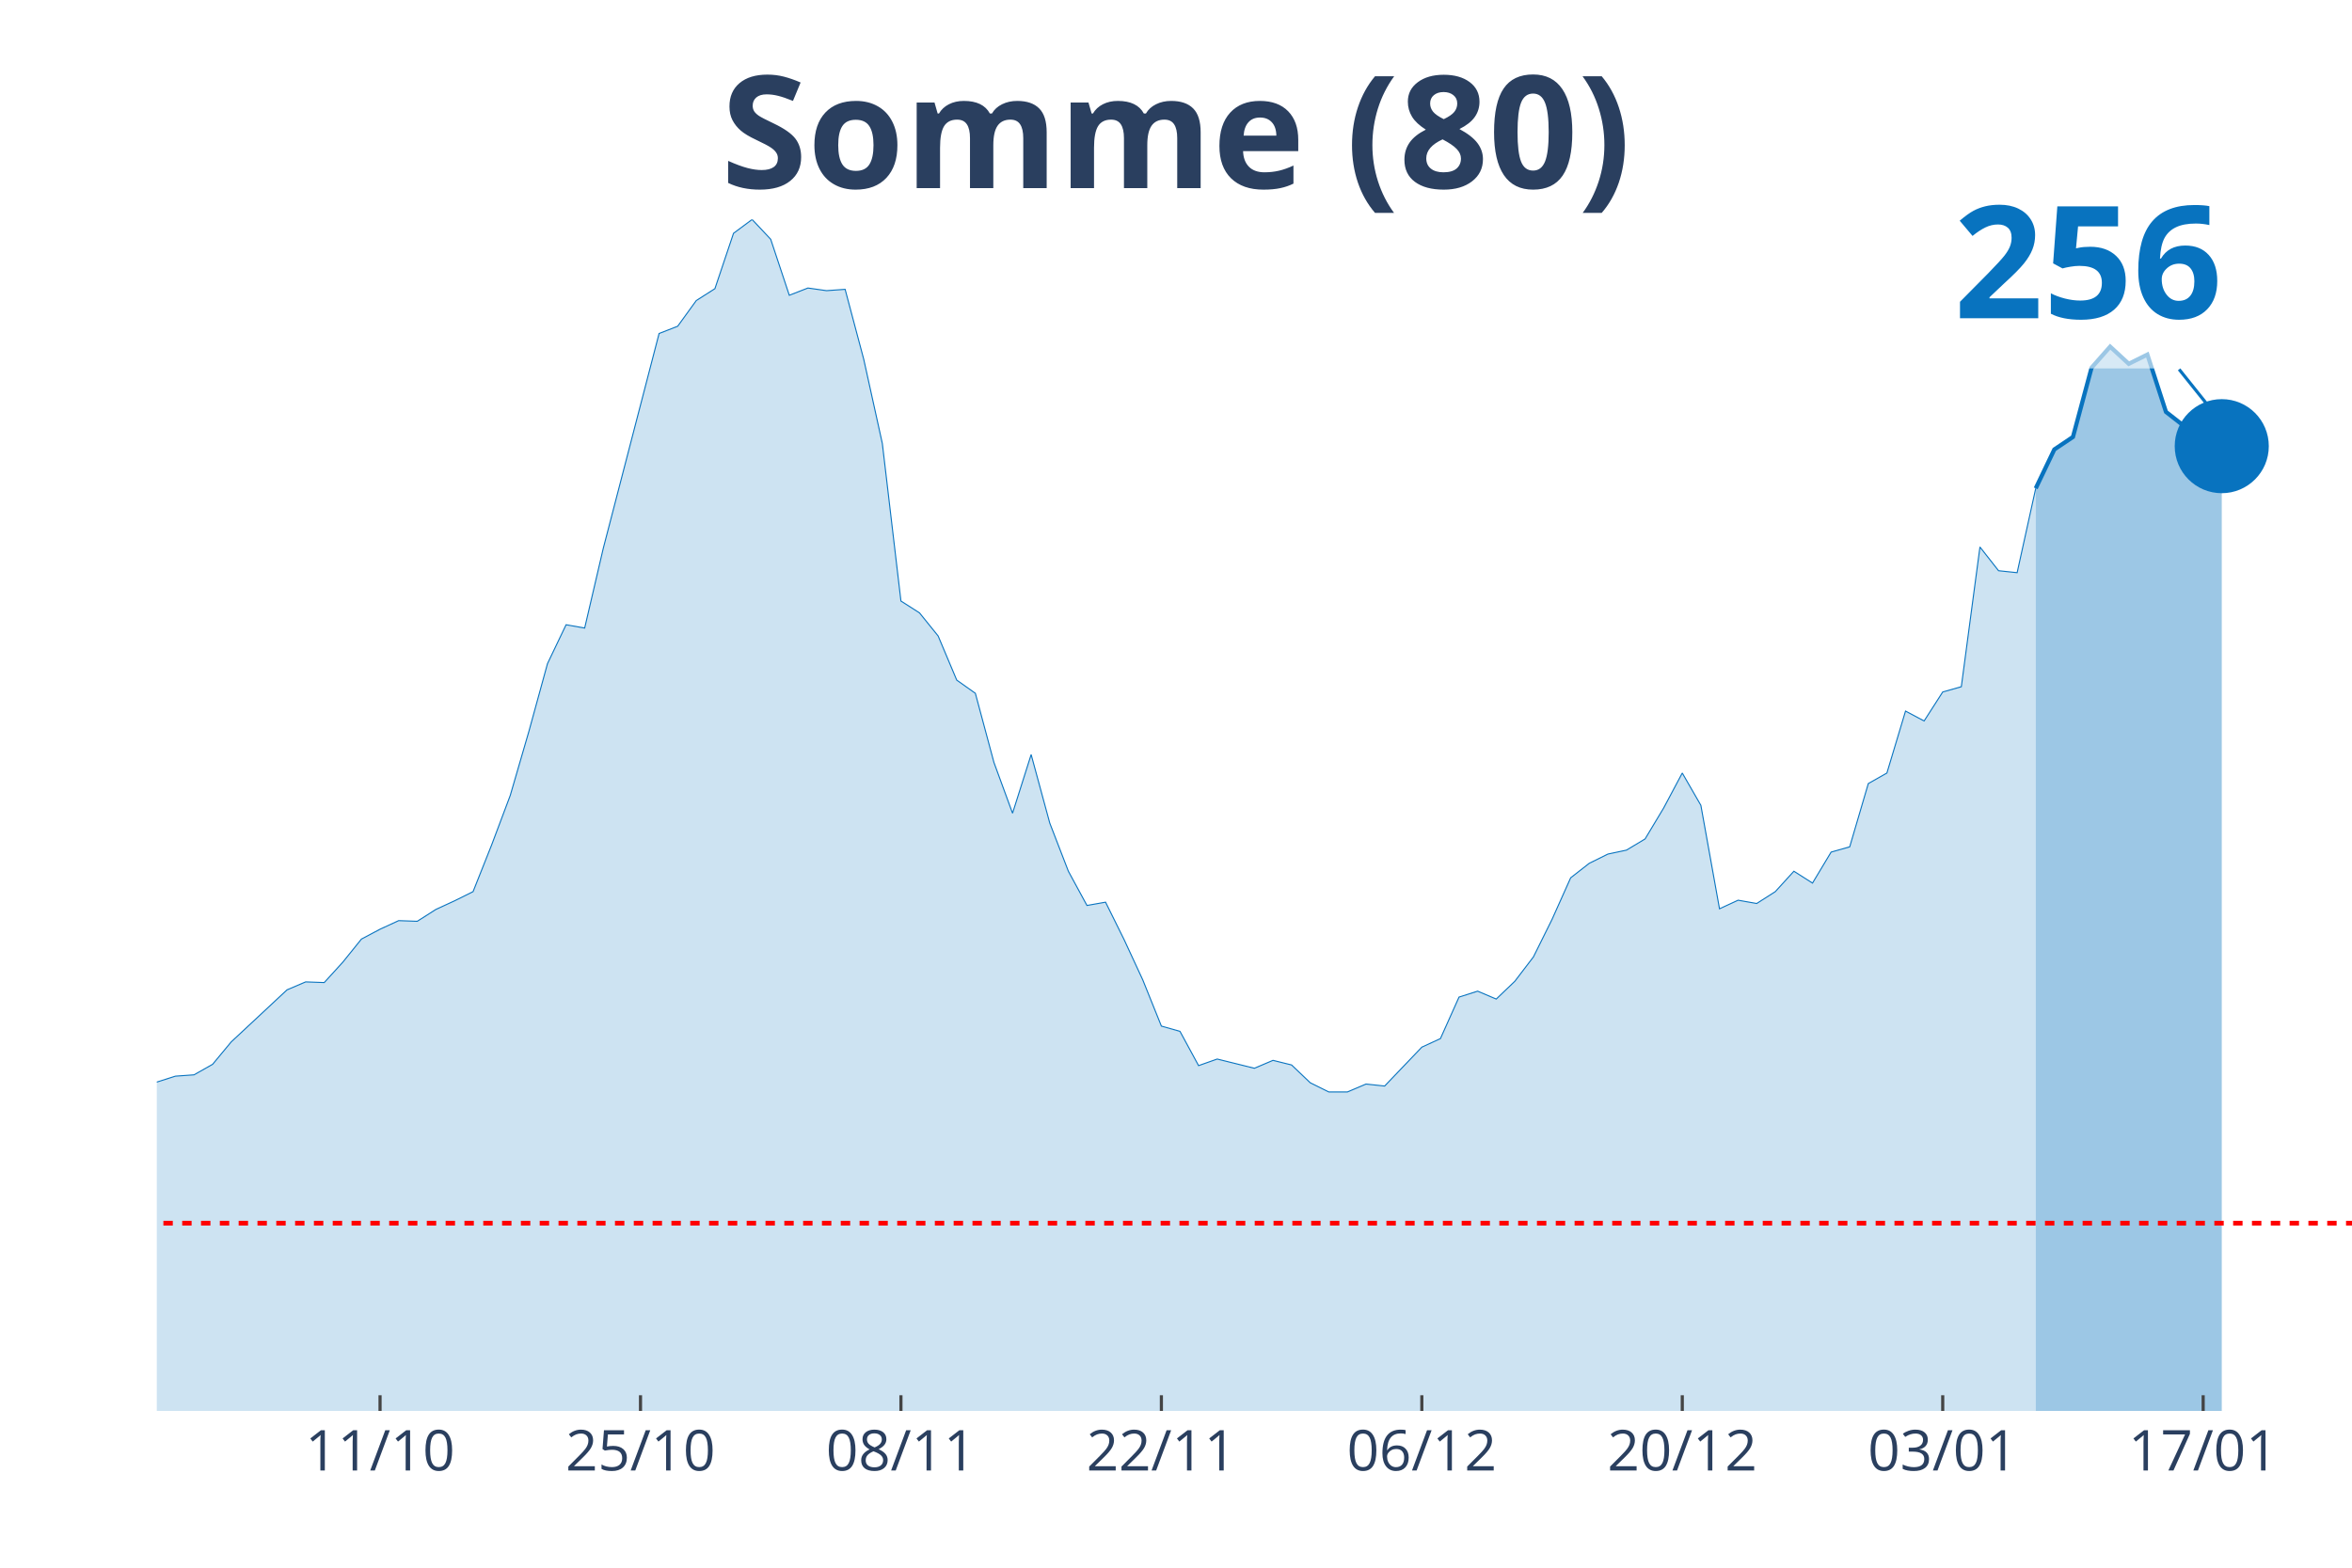
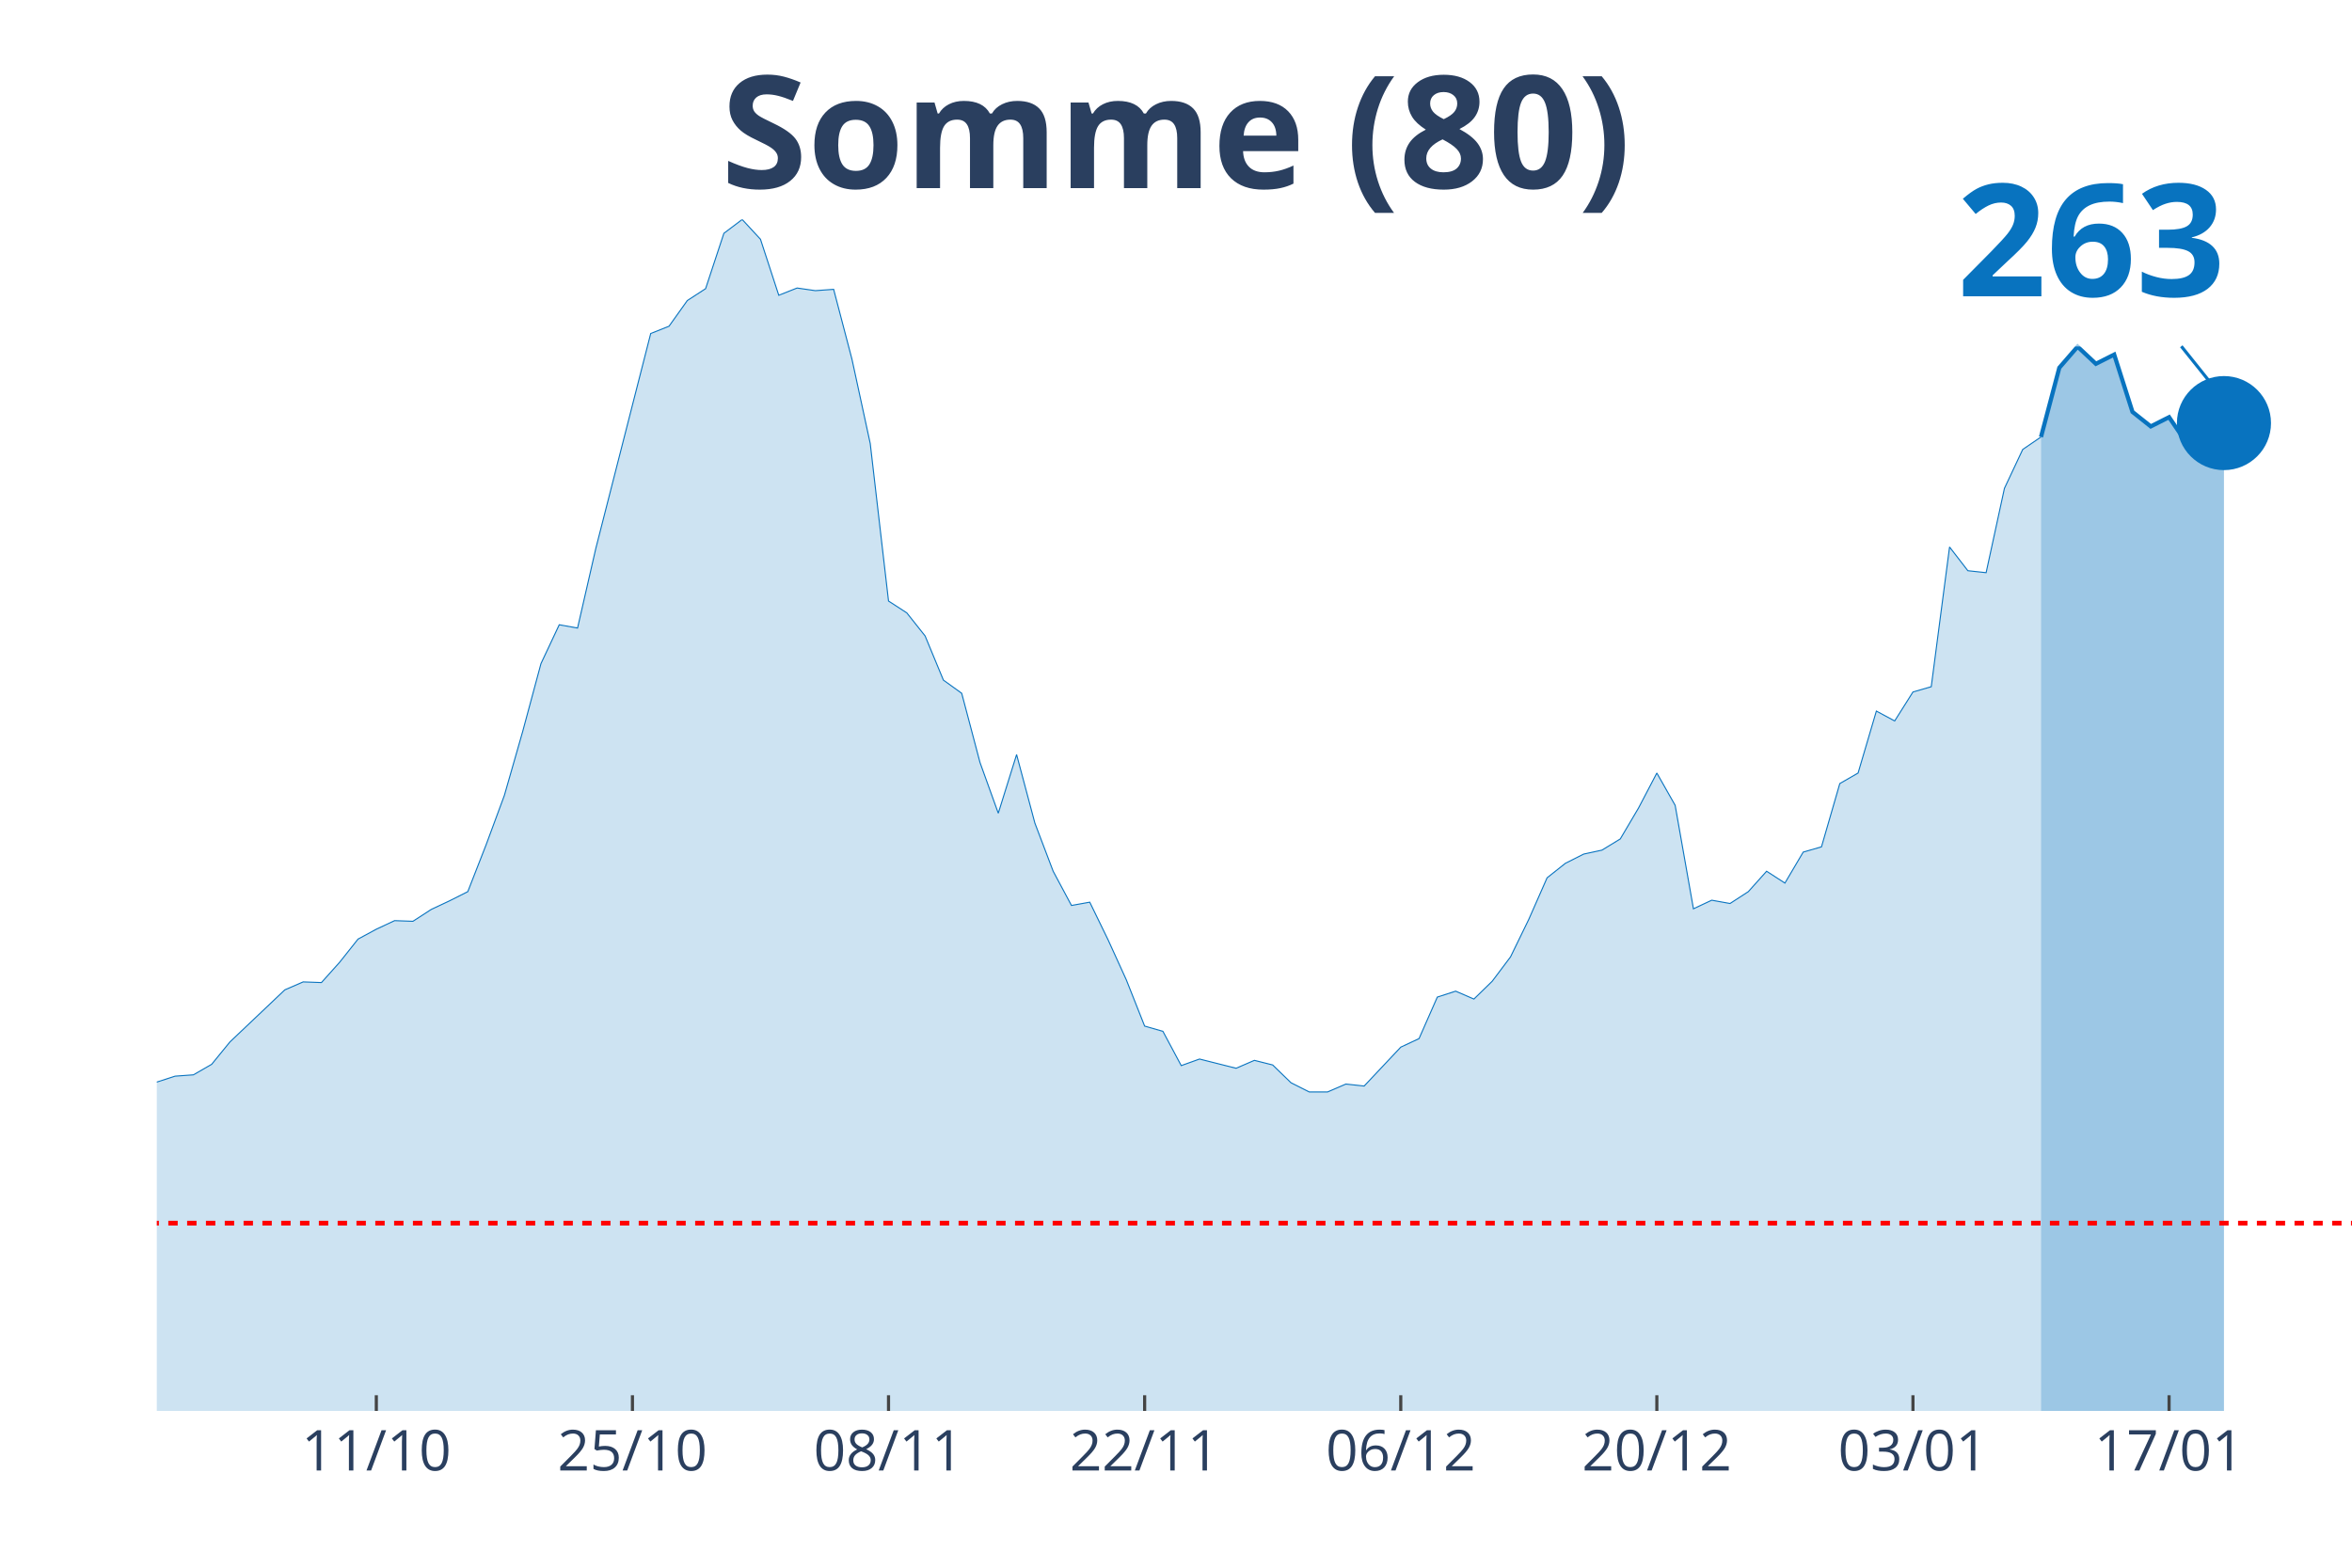
<svg xmlns="http://www.w3.org/2000/svg" class="main-svg" width="1125" height="750" style="" viewBox="0 0 750 500">
  <rect x="0" y="0" width="750" height="500" style="fill: rgb(0, 0, 0); fill-opacity: 0;" />
-   <defs id="defs-d25ca9">
+   <defs id="defs-3c5444">
    <g class="clips">
-       <clipPath id="clipd25ca9xyplot" class="plotclip">
+       <clipPath id="clip3c5444xyplot" class="plotclip">
        <rect width="700" height="380" />
      </clipPath>
-       <clipPath class="axesclip" id="clipd25ca9x">
+       <clipPath class="axesclip" id="clip3c5444x">
        <rect x="50" y="0" width="700" height="500" />
      </clipPath>
-       <clipPath class="axesclip" id="clipd25ca9y">
+       <clipPath class="axesclip" id="clip3c5444y">
        <rect x="0" y="70" width="750" height="380" />
      </clipPath>
-       <clipPath class="axesclip" id="clipd25ca9xy">
+       <clipPath class="axesclip" id="clip3c5444xy">
        <rect x="50" y="70" width="700" height="380" />
      </clipPath>
    </g>
    <g class="gradients" />
  </defs>
  <g class="bglayer">
    <rect class="bg" x="50" y="70" width="700" height="380" style="fill: rgb(0, 0, 0); fill-opacity: 0; stroke-width: 0;" />
  </g>
  <g class="layer-below">
    <g class="imagelayer" />
    <g class="shapelayer" />
  </g>
  <g class="cartesianlayer">
    <g class="subplot xy">
      <g class="layer-subplot">
        <g class="shapelayer" />
        <g class="imagelayer" />
      </g>
      <g class="gridlayer">
        <g class="x">
-           <path class="xgrid crisp" transform="translate(121.19,0)" d="M0,70v380" style="stroke: rgb(255, 255, 255); stroke-opacity: 1; stroke-width: 1px;" />
-           <path class="xgrid crisp" transform="translate(204.24,0)" d="M0,70v380" style="stroke: rgb(255, 255, 255); stroke-opacity: 1; stroke-width: 1px;" />
-           <path class="xgrid crisp" transform="translate(287.29,0)" d="M0,70v380" style="stroke: rgb(255, 255, 255); stroke-opacity: 1; stroke-width: 1px;" />
-           <path class="xgrid crisp" transform="translate(370.34,0)" d="M0,70v380" style="stroke: rgb(255, 255, 255); stroke-opacity: 1; stroke-width: 1px;" />
-           <path class="xgrid crisp" transform="translate(453.39,0)" d="M0,70v380" style="stroke: rgb(255, 255, 255); stroke-opacity: 1; stroke-width: 1px;" />
-           <path class="xgrid crisp" transform="translate(536.44,0)" d="M0,70v380" style="stroke: rgb(255, 255, 255); stroke-opacity: 1; stroke-width: 1px;" />
-           <path class="xgrid crisp" transform="translate(619.49,0)" d="M0,70v380" style="stroke: rgb(255, 255, 255); stroke-opacity: 1; stroke-width: 1px;" />
-           <path class="xgrid crisp" transform="translate(702.54,0)" d="M0,70v380" style="stroke: rgb(255, 255, 255); stroke-opacity: 1; stroke-width: 1px;" />
+           <path class="xgrid crisp" transform="translate(120,0)" d="M0,70v380" style="stroke: rgb(255, 255, 255); stroke-opacity: 1; stroke-width: 1px;" />
+           <path class="xgrid crisp" transform="translate(201.67,0)" d="M0,70v380" style="stroke: rgb(255, 255, 255); stroke-opacity: 1; stroke-width: 1px;" />
+           <path class="xgrid crisp" transform="translate(283.33,0)" d="M0,70v380" style="stroke: rgb(255, 255, 255); stroke-opacity: 1; stroke-width: 1px;" />
+           <path class="xgrid crisp" transform="translate(365,0)" d="M0,70v380" style="stroke: rgb(255, 255, 255); stroke-opacity: 1; stroke-width: 1px;" />
+           <path class="xgrid crisp" transform="translate(446.67,0)" d="M0,70v380" style="stroke: rgb(255, 255, 255); stroke-opacity: 1; stroke-width: 1px;" />
+           <path class="xgrid crisp" transform="translate(528.33,0)" d="M0,70v380" style="stroke: rgb(255, 255, 255); stroke-opacity: 1; stroke-width: 1px;" />
+           <path class="xgrid crisp" transform="translate(610,0)" d="M0,70v380" style="stroke: rgb(255, 255, 255); stroke-opacity: 1; stroke-width: 1px;" />
+           <path class="xgrid crisp" transform="translate(691.67,0)" d="M0,70v380" style="stroke: rgb(255, 255, 255); stroke-opacity: 1; stroke-width: 1px;" />
        </g>
        <g class="y" />
      </g>
      <g class="zerolinelayer" />
      <path class="xlines-below" />
      <path class="ylines-below" />
      <g class="overlines-below" />
      <g class="xaxislayer-below" />
      <g class="yaxislayer-below" />
      <g class="overaxes-below" />
-       <g class="plot" transform="translate(50, 70)" clip-path="url('#clipd25ca9xyplot')">
+       <g class="plot" transform="translate(50, 70)" clip-path="url('#clip3c5444xyplot')">
        <g class="scatterlayer mlayer">
-           <g class="trace scatter trace5a34c3" style="stroke-miterlimit: 2;">
+           <g class="trace scatter trace6bc8bb" style="stroke-miterlimit: 2;">
            <g class="fills">
              <g>
-                 <path class="js-fill" d="M599.15,380L-806.78,380L-806.78,368.65L-747.46,371.59L-741.53,371.59L-498.31,378.53L-492.37,378.32L-355.93,374.75L-350,373.69L-332.2,373.27L-326.27,373.48L-266.95,373.69L-261.02,372.64L-243.22,369.28L-237.29,369.49L-201.69,362.13L-195.76,361.92L-183.9,360.66L-177.97,354.36L-160.17,338.6L-154.24,337.96L-130.51,317.37L-124.58,321.78L-112.71,321.36L-106.78,316.53L-94.92,303.92L-88.98,297.82L-83.05,291.31L-77.12,290.88L-71.19,290.46L-65.25,282.9L-59.32,271.97L-53.39,273.86L-47.46,273.44L-41.53,268.82L-29.66,269.24L-23.73,266.08L-17.8,277.22L-11.86,277.64L-5.93,278.06L0,275.12L5.93,273.23L11.86,272.81L17.8,269.45L23.73,262.3L41.53,245.7L47.46,243.17L53.39,243.38L59.32,236.87L65.25,229.51L71.19,226.36L77.12,223.63L83.05,223.84L88.98,220.06L94.92,217.32L100.85,214.38L106.78,199.46L112.71,183.69L118.64,163.31L124.58,141.66L130.51,129.26L136.44,130.31L142.37,104.88L160.17,36.36L166.1,34.05L172.03,25.85L177.97,22.07L183.9,4.41L189.83,0L195.76,6.31L201.69,24.17L207.63,21.86L213.56,22.7L219.49,22.28L225.42,44.56L231.36,71.46L237.29,121.69L243.22,125.48L249.15,132.83L255.08,146.91L261.02,151.12L266.95,173.19L272.88,189.37L278.81,170.66L284.75,192.52L290.68,207.87L296.61,218.79L302.54,217.74L308.47,229.72L314.41,242.54L320.34,257.26L326.27,258.94L332.2,269.87L338.14,267.77L344.07,269.24L350,270.71L355.93,268.19L361.86,269.66L367.8,275.33L373.73,278.27L379.66,278.27L385.59,275.75L391.53,276.38L403.39,263.98L409.32,261.25L415.25,248.01L421.19,246.12L427.12,248.64L433.05,242.96L438.98,235.19L444.92,223.21L450.85,209.97L456.78,205.34L462.71,202.4L468.64,201.14L474.58,197.57L480.51,187.69L486.44,176.55L492.37,186.85L498.31,219.85L504.24,217.11L510.17,218.16L516.1,214.38L522.03,207.87L527.97,211.65L533.9,201.77L539.83,200.09L545.76,179.91L551.69,176.55L557.63,156.79L563.56,159.94L569.49,150.7L575.42,149.02L581.36,104.46L587.29,112.02L593.22,112.65L599.15,85.75" style="fill: rgb(8, 115, 191); fill-opacity: 0.2; stroke-width: 0;" />
+                 <path class="js-fill" d="M600.83,380L-793.33,380L-793.33,368.65L-740.83,370.33L-735,371.59L-583.33,378.53L-577.5,377.9L-490,378.53L-484.17,378.32L-350,374.75L-344.17,373.69L-326.67,373.27L-320.83,373.48L-262.5,373.69L-256.67,372.64L-239.17,369.28L-233.33,369.49L-198.33,362.13L-192.5,361.92L-180.83,360.66L-175,354.36L-157.5,338.6L-151.67,337.96L-128.33,317.37L-122.5,321.78L-110.83,321.36L-105,316.53L-93.33,303.92L-87.5,297.82L-81.67,291.31L-75.83,290.88L-70,290.46L-64.17,282.9L-58.33,271.97L-52.5,273.86L-46.67,273.44L-40.83,268.82L-29.17,269.24L-23.33,266.08L-17.5,277.22L-11.67,277.64L-5.83,278.06L0,275.12L5.83,273.23L11.67,272.81L17.5,269.45L23.33,262.3L40.83,245.7L46.67,243.17L52.5,243.38L58.33,236.87L64.17,229.51L70,226.36L75.83,223.63L81.67,223.84L87.5,220.06L93.33,217.32L99.17,214.38L105,199.46L110.83,183.69L116.67,163.31L122.5,141.66L128.33,129.26L134.17,130.31L140,104.88L157.5,36.36L163.33,34.05L169.17,25.85L175,22.07L180.83,4.41L186.67,0L192.5,6.31L198.33,24.17L204.17,21.86L210,22.7L215.83,22.28L221.67,44.56L227.5,71.46L233.33,121.69L239.17,125.48L245,132.83L250.83,146.91L256.67,151.12L262.5,173.19L268.33,189.37L274.17,170.66L280,192.52L285.83,207.87L291.67,218.79L297.5,217.74L303.33,229.72L309.17,242.54L315,257.26L320.83,258.94L326.67,269.87L332.5,267.77L338.33,269.24L344.17,270.71L350,268.19L355.83,269.66L361.67,275.33L367.5,278.27L373.33,278.27L379.17,275.75L385,276.38L396.67,263.98L402.5,261.25L408.33,248.01L414.17,246.12L420,248.64L425.83,242.96L431.67,235.19L437.5,223.21L443.33,209.97L449.17,205.34L455,202.4L460.83,201.14L466.67,197.57L472.5,187.69L478.33,176.55L484.17,186.85L490,219.85L495.83,217.11L501.67,218.16L507.5,214.38L513.33,207.87L519.17,211.65L525,201.77L530.83,200.09L536.67,179.91L542.5,176.55L548.33,156.79L554.17,159.94L560,150.7L565.83,149.02L571.67,104.46L577.5,112.02L583.33,112.65L589.17,85.75L595,73.35L600.83,69.36" style="fill: rgb(8, 115, 191); fill-opacity: 0.2; stroke-width: 0;" />
              </g>
            </g>
            <g class="errorbars" />
            <g class="lines">
-               <path class="js-line" d="M-806.78,368.65L-747.46,371.59L-741.53,371.59L-498.31,378.53L-492.37,378.32L-355.93,374.75L-350,373.69L-332.2,373.27L-326.27,373.48L-266.95,373.69L-261.02,372.64L-243.22,369.28L-237.29,369.49L-201.69,362.13L-195.76,361.92L-183.9,360.66L-177.97,354.36L-160.17,338.6L-154.24,337.96L-130.51,317.37L-124.58,321.78L-112.71,321.36L-106.78,316.53L-94.92,303.92L-88.98,297.82L-83.05,291.31L-77.12,290.88L-71.19,290.46L-65.25,282.9L-59.32,271.97L-53.39,273.86L-47.46,273.44L-41.53,268.82L-29.66,269.24L-23.73,266.08L-17.8,277.22L-11.86,277.64L-5.93,278.06L0,275.12L5.93,273.23L11.86,272.81L17.8,269.45L23.73,262.3L41.53,245.7L47.46,243.17L53.39,243.38L59.32,236.87L65.25,229.51L71.19,226.36L77.12,223.63L83.05,223.84L88.98,220.06L94.92,217.32L100.85,214.38L106.78,199.46L112.71,183.69L118.64,163.31L124.58,141.66L130.51,129.26L136.44,130.31L142.37,104.88L160.17,36.36L166.1,34.05L172.03,25.85L177.97,22.07L183.9,4.41L189.83,0L195.76,6.31L201.69,24.17L207.63,21.86L213.56,22.7L219.49,22.28L225.42,44.56L231.36,71.46L237.29,121.69L243.22,125.48L249.15,132.83L255.08,146.91L261.02,151.12L266.95,173.19L272.88,189.37L278.81,170.66L284.75,192.52L290.68,207.87L296.61,218.79L302.54,217.74L308.47,229.72L314.41,242.54L320.34,257.26L326.27,258.94L332.2,269.87L338.14,267.77L344.07,269.24L350,270.71L355.93,268.19L361.86,269.66L367.8,275.33L373.73,278.27L379.66,278.27L385.59,275.75L391.53,276.38L403.39,263.98L409.32,261.25L415.25,248.01L421.19,246.12L427.12,248.64L433.05,242.96L438.98,235.19L444.92,223.21L450.85,209.97L456.78,205.34L462.71,202.4L468.64,201.14L474.58,197.57L480.51,187.69L486.44,176.55L492.37,186.85L498.31,219.85L504.24,217.11L510.17,218.16L516.1,214.38L522.03,207.87L527.97,211.65L533.9,201.77L539.83,200.09L545.76,179.91L551.69,176.55L557.63,156.79L563.56,159.94L569.49,150.7L575.42,149.02L581.36,104.46L587.29,112.02L593.22,112.65L599.15,85.75" style="vector-effect: non-scaling-stroke; fill: none; stroke: rgb(8, 115, 191); stroke-opacity: 1; stroke-width: 0.5px; opacity: 1;" />
+               <path class="js-line" d="M-793.33,368.65L-740.83,370.33L-735,371.59L-583.33,378.53L-577.5,377.9L-490,378.53L-484.17,378.32L-350,374.75L-344.17,373.69L-326.67,373.27L-320.83,373.48L-262.5,373.69L-256.67,372.64L-239.17,369.28L-233.33,369.49L-198.33,362.13L-192.5,361.92L-180.83,360.66L-175,354.36L-157.5,338.6L-151.67,337.96L-128.33,317.37L-122.5,321.78L-110.83,321.36L-105,316.53L-93.33,303.92L-87.5,297.82L-81.67,291.31L-75.83,290.88L-70,290.46L-64.17,282.9L-58.33,271.97L-52.5,273.86L-46.67,273.44L-40.83,268.82L-29.17,269.24L-23.33,266.08L-17.5,277.22L-11.67,277.64L-5.83,278.06L0,275.12L5.83,273.23L11.67,272.81L17.5,269.45L23.33,262.3L40.83,245.7L46.67,243.17L52.5,243.38L58.33,236.87L64.17,229.51L70,226.36L75.83,223.63L81.67,223.84L87.5,220.06L93.33,217.32L99.17,214.38L105,199.46L110.83,183.69L116.67,163.31L122.5,141.66L128.33,129.26L134.17,130.31L140,104.88L157.5,36.36L163.33,34.05L169.17,25.85L175,22.07L180.83,4.41L186.67,0L192.5,6.31L198.33,24.17L204.17,21.86L210,22.7L215.83,22.28L221.67,44.56L227.5,71.46L233.33,121.69L239.17,125.48L245,132.83L250.83,146.91L256.67,151.12L262.5,173.19L268.33,189.37L274.17,170.66L280,192.52L285.83,207.87L291.67,218.79L297.5,217.74L303.33,229.72L309.17,242.54L315,257.26L320.83,258.94L326.67,269.87L332.5,267.77L338.33,269.24L344.17,270.71L350,268.19L355.83,269.66L361.67,275.33L367.5,278.27L373.33,278.27L379.17,275.75L385,276.38L396.67,263.98L402.5,261.25L408.33,248.01L414.17,246.12L420,248.64L425.83,242.96L431.67,235.19L437.5,223.21L443.33,209.97L449.17,205.34L455,202.4L460.83,201.14L466.67,197.57L472.5,187.69L478.33,176.55L484.17,186.85L490,219.85L495.83,217.11L501.67,218.16L507.5,214.38L513.33,207.87L519.17,211.65L525,201.77L530.83,200.09L536.67,179.91L542.5,176.55L548.33,156.79L554.17,159.94L560,150.7L565.83,149.02L571.67,104.46L577.5,112.02L583.33,112.65L589.17,85.75L595,73.35L600.83,69.36" style="vector-effect: non-scaling-stroke; fill: none; stroke: rgb(8, 115, 191); stroke-opacity: 1; stroke-width: 0.5px; opacity: 1;" />
            </g>
            <g class="points" />
            <g class="text" />
          </g>
-           <g class="trace scatter trace03056b" style="stroke-miterlimit: 2;">
+           <g class="trace scatter traceb94d53" style="stroke-miterlimit: 2;">
            <g class="fills">
              <g>
-                 <path class="js-fill" d="M658.47,380L599.15,380L599.15,85.75L605.08,73.35L611.02,69.36L616.95,47.29L622.88,40.56L628.81,46.03L634.75,43.09L640.68,61.37L646.61,66L652.54,63.05L658.47,72.3" style="fill: rgb(8, 115, 191); fill-opacity: 0.4; stroke-width: 0;" />
+                 <path class="js-fill" d="M659.17,380L600.83,380L600.83,69.36L606.67,47.29L612.5,40.56L618.33,46.03L624.17,43.09L630,61.37L635.83,66L641.67,63.05L647.5,71.67L653.33,68.94L659.17,64.94" style="fill: rgb(8, 115, 191); fill-opacity: 0.4; stroke-width: 0;" />
              </g>
            </g>
            <g class="errorbars" />
            <g class="lines">
-               <path class="js-line" d="M599.15,85.75L605.08,73.35L611.02,69.36L616.95,47.29L622.88,40.56L628.81,46.03L634.75,43.09L640.68,61.37L646.61,66L652.54,63.05L658.47,72.3" style="vector-effect: non-scaling-stroke; fill: none; stroke: rgb(8, 115, 191); stroke-opacity: 1; stroke-width: 2px; opacity: 1;" />
+               <path class="js-line" d="M600.83,69.36L606.67,47.29L612.5,40.56L618.33,46.03L624.17,43.09L630,61.37L635.83,66L641.67,63.05L647.5,71.67L653.33,68.94L659.17,64.94" style="vector-effect: non-scaling-stroke; fill: none; stroke: rgb(8, 115, 191); stroke-opacity: 1; stroke-width: 2px; opacity: 1;" />
            </g>
            <g class="points" />
            <g class="text" />
          </g>
-           <g class="trace scatter trace8f41c2" style="stroke-miterlimit: 2; opacity: 1;">
+           <g class="trace scatter tracea7a7bf" style="stroke-miterlimit: 2; opacity: 1;">
            <g class="fills" />
            <g class="errorbars" />
            <g class="lines" />
            <g class="points">
-               <path class="point" transform="translate(658.47,72.3)" d="M15,0A15,15 0 1,1 0,-15A15,15 0 0,1 15,0Z" style="opacity: 1; stroke-width: 0px; fill: rgb(8, 115, 191); fill-opacity: 1;" />
+               <path class="point" transform="translate(659.17,64.94)" d="M15,0A15,15 0 1,1 0,-15A15,15 0 0,1 15,0Z" style="opacity: 1; stroke-width: 0px; fill: rgb(8, 115, 191); fill-opacity: 1;" />
            </g>
            <g class="text" />
          </g>
        </g>
      </g>
      <g class="overplot" />
      <path class="xlines-above crisp" style="fill: none; stroke-width: 1px; stroke: rgb(0, 0, 0); stroke-opacity: 0;" d="" />
      <path class="ylines-above crisp" style="fill: none;" d="M0,0" />
      <g class="overlines-above" />
      <g class="xaxislayer-above">
-         <path class="xtick ticks crisp" d="M0,450v-5" transform="translate(121.19,0)" style="stroke: rgb(68, 68, 68); stroke-opacity: 1; stroke-width: 1px;" />
-         <path class="xtick ticks crisp" d="M0,450v-5" transform="translate(204.24,0)" style="stroke: rgb(68, 68, 68); stroke-opacity: 1; stroke-width: 1px;" />
-         <path class="xtick ticks crisp" d="M0,450v-5" transform="translate(287.29,0)" style="stroke: rgb(68, 68, 68); stroke-opacity: 1; stroke-width: 1px;" />
-         <path class="xtick ticks crisp" d="M0,450v-5" transform="translate(370.34,0)" style="stroke: rgb(68, 68, 68); stroke-opacity: 1; stroke-width: 1px;" />
-         <path class="xtick ticks crisp" d="M0,450v-5" transform="translate(453.39,0)" style="stroke: rgb(68, 68, 68); stroke-opacity: 1; stroke-width: 1px;" />
-         <path class="xtick ticks crisp" d="M0,450v-5" transform="translate(536.44,0)" style="stroke: rgb(68, 68, 68); stroke-opacity: 1; stroke-width: 1px;" />
-         <path class="xtick ticks crisp" d="M0,450v-5" transform="translate(619.49,0)" style="stroke: rgb(68, 68, 68); stroke-opacity: 1; stroke-width: 1px;" />
-         <path class="xtick ticks crisp" d="M0,450v-5" transform="translate(702.54,0)" style="stroke: rgb(68, 68, 68); stroke-opacity: 1; stroke-width: 1px;" />
+         <path class="xtick ticks crisp" d="M0,450v-5" transform="translate(120,0)" style="stroke: rgb(68, 68, 68); stroke-opacity: 1; stroke-width: 1px;" />
+         <path class="xtick ticks crisp" d="M0,450v-5" transform="translate(201.67,0)" style="stroke: rgb(68, 68, 68); stroke-opacity: 1; stroke-width: 1px;" />
+         <path class="xtick ticks crisp" d="M0,450v-5" transform="translate(283.33,0)" style="stroke: rgb(68, 68, 68); stroke-opacity: 1; stroke-width: 1px;" />
+         <path class="xtick ticks crisp" d="M0,450v-5" transform="translate(365,0)" style="stroke: rgb(68, 68, 68); stroke-opacity: 1; stroke-width: 1px;" />
+         <path class="xtick ticks crisp" d="M0,450v-5" transform="translate(446.67,0)" style="stroke: rgb(68, 68, 68); stroke-opacity: 1; stroke-width: 1px;" />
+         <path class="xtick ticks crisp" d="M0,450v-5" transform="translate(528.33,0)" style="stroke: rgb(68, 68, 68); stroke-opacity: 1; stroke-width: 1px;" />
+         <path class="xtick ticks crisp" d="M0,450v-5" transform="translate(610,0)" style="stroke: rgb(68, 68, 68); stroke-opacity: 1; stroke-width: 1px;" />
+         <path class="xtick ticks crisp" d="M0,450v-5" transform="translate(691.67,0)" style="stroke: rgb(68, 68, 68); stroke-opacity: 1; stroke-width: 1px;" />
        <g class="xtick">
-           <text text-anchor="middle" x="0" y="469" transform="translate(121.19,0)" style="font-family: 'Open Sans', verdana, arial, sans-serif; font-size: 18px; fill: rgb(42, 63, 95); fill-opacity: 1; white-space: pre;">11/10</text>
+           <text text-anchor="middle" x="0" y="469" transform="translate(120,0)" style="font-family: 'Open Sans', verdana, arial, sans-serif; font-size: 18px; fill: rgb(42, 63, 95); fill-opacity: 1; white-space: pre;">11/10</text>
        </g>
        <g class="xtick">
-           <text text-anchor="middle" x="0" y="469" transform="translate(204.24,0)" style="font-family: 'Open Sans', verdana, arial, sans-serif; font-size: 18px; fill: rgb(42, 63, 95); fill-opacity: 1; white-space: pre;">25/10</text>
+           <text text-anchor="middle" x="0" y="469" transform="translate(201.67,0)" style="font-family: 'Open Sans', verdana, arial, sans-serif; font-size: 18px; fill: rgb(42, 63, 95); fill-opacity: 1; white-space: pre;">25/10</text>
        </g>
        <g class="xtick">
-           <text text-anchor="middle" x="0" y="469" transform="translate(287.29,0)" style="font-family: 'Open Sans', verdana, arial, sans-serif; font-size: 18px; fill: rgb(42, 63, 95); fill-opacity: 1; white-space: pre;">08/11</text>
+           <text text-anchor="middle" x="0" y="469" transform="translate(283.33,0)" style="font-family: 'Open Sans', verdana, arial, sans-serif; font-size: 18px; fill: rgb(42, 63, 95); fill-opacity: 1; white-space: pre;">08/11</text>
        </g>
        <g class="xtick">
-           <text text-anchor="middle" x="0" y="469" transform="translate(370.34,0)" style="font-family: 'Open Sans', verdana, arial, sans-serif; font-size: 18px; fill: rgb(42, 63, 95); fill-opacity: 1; white-space: pre;">22/11</text>
+           <text text-anchor="middle" x="0" y="469" transform="translate(365,0)" style="font-family: 'Open Sans', verdana, arial, sans-serif; font-size: 18px; fill: rgb(42, 63, 95); fill-opacity: 1; white-space: pre;">22/11</text>
        </g>
        <g class="xtick">
-           <text text-anchor="middle" x="0" y="469" transform="translate(453.39,0)" style="font-family: 'Open Sans', verdana, arial, sans-serif; font-size: 18px; fill: rgb(42, 63, 95); fill-opacity: 1; white-space: pre;">06/12</text>
+           <text text-anchor="middle" x="0" y="469" transform="translate(446.67,0)" style="font-family: 'Open Sans', verdana, arial, sans-serif; font-size: 18px; fill: rgb(42, 63, 95); fill-opacity: 1; white-space: pre;">06/12</text>
        </g>
        <g class="xtick">
-           <text text-anchor="middle" x="0" y="469" transform="translate(536.44,0)" style="font-family: 'Open Sans', verdana, arial, sans-serif; font-size: 18px; fill: rgb(42, 63, 95); fill-opacity: 1; white-space: pre;">20/12</text>
+           <text text-anchor="middle" x="0" y="469" transform="translate(528.33,0)" style="font-family: 'Open Sans', verdana, arial, sans-serif; font-size: 18px; fill: rgb(42, 63, 95); fill-opacity: 1; white-space: pre;">20/12</text>
        </g>
        <g class="xtick">
-           <text text-anchor="middle" x="0" y="469" transform="translate(619.49,0)" style="font-family: 'Open Sans', verdana, arial, sans-serif; font-size: 18px; fill: rgb(42, 63, 95); fill-opacity: 1; white-space: pre;">03/01</text>
+           <text text-anchor="middle" x="0" y="469" transform="translate(610,0)" style="font-family: 'Open Sans', verdana, arial, sans-serif; font-size: 18px; fill: rgb(42, 63, 95); fill-opacity: 1; white-space: pre;">03/01</text>
        </g>
        <g class="xtick">
-           <text text-anchor="middle" x="0" y="469" transform="translate(702.54,0)" style="font-family: 'Open Sans', verdana, arial, sans-serif; font-size: 18px; fill: rgb(42, 63, 95); fill-opacity: 1; white-space: pre;">17/01</text>
+           <text text-anchor="middle" x="0" y="469" transform="translate(691.67,0)" style="font-family: 'Open Sans', verdana, arial, sans-serif; font-size: 18px; fill: rgb(42, 63, 95); fill-opacity: 1; white-space: pre;">17/01</text>
        </g>
      </g>
      <g class="yaxislayer-above" />
      <g class="overaxes-above" />
    </g>
  </g>
  <g class="polarlayer" />
  <g class="ternarylayer" />
  <g class="geolayer" />
  <g class="funnelarealayer" />
  <g class="pielayer" />
  <g class="treemaplayer" />
  <g class="sunburstlayer" />
  <g class="glimages" />
-   <defs id="topdefs-d25ca9">
+   <defs id="topdefs-3c5444">
    <g class="clips" />
  </defs>
  <g class="layer-above">
    <g class="imagelayer" />
    <g class="shapelayer">
-       <path data-index="0" fill-rule="evenodd" d="M-3283.9,390.12L1052.54,390.12" clip-path="url('#clipd25ca9xy')" style="opacity: 1; stroke: rgb(255, 0, 0); stroke-opacity: 1; fill: rgb(0, 0, 0); fill-opacity: 0; stroke-dasharray: 3px, 3px; stroke-width: 1.5px;" />
+       <path data-index="0" fill-rule="evenodd" d="M-3228.33,390.12L1035.83,390.12" clip-path="url('#clip3c5444xy')" style="opacity: 1; stroke: rgb(255, 0, 0); stroke-opacity: 1; fill: rgb(0, 0, 0); fill-opacity: 0; stroke-dasharray: 3px, 3px; stroke-width: 1.5px;" />
    </g>
  </g>
  <g class="infolayer">
    <g class="g-gtitle">
      <text class="gtitle" x="375" y="25" text-anchor="middle" dy="0.7em" style="font-family: 'Open Sans', verdana, arial, sans-serif; font-size: 50px; fill: rgb(42, 63, 95); opacity: 1; font-weight: normal; white-space: pre;">
        <tspan style="font-weight:bold">Somme (80)</tspan>
      </text>
    </g>
    <g class="g-xtitle" />
    <g class="annotation" data-index="0" style="opacity: 1;">
-       <g class="annotation-text-g" transform="rotate(0,666.47,82.3)">
-         <g class="cursor-pointer" transform="translate(608, 46)">
+       <g class="annotation-text-g" transform="rotate(0,667.17,74.94)">
+         <g class="cursor-pointer" transform="translate(609, 39)">
          <rect class="bg" x="0.5" y="0.5" width="115" height="71" style="stroke-width: 1px; stroke: rgb(0, 0, 0); stroke-opacity: 0; fill: rgb(255, 255, 255); fill-opacity: 0.6;" />
          <text class="annotation-text" text-anchor="middle" x="57.812" y="55.5" style="font-family: 'Open Sans', verdana, arial, sans-serif; font-size: 50px; fill: rgb(8, 115, 191); fill-opacity: 1; white-space: pre;">
-             <tspan style="font-weight:bold">256 </tspan>
+             <tspan style="font-weight:bold">263 </tspan>
          </text>
        </g>
      </g>
      <g class="annotation-arrow-g" style="opacity: 1;">
-         <path d="M694.87,117.8L706.47,132.3" style="stroke-width: 1px; stroke: rgb(8, 115, 191); stroke-opacity: 1; stroke-dasharray: 0px, 0px, 18.569px, 18.569px;" />
+         <path d="M695.57,110.44L707.17,124.94" style="stroke-width: 1px; stroke: rgb(8, 115, 191); stroke-opacity: 1; stroke-dasharray: 0px, 0px, 18.569px, 18.569px;" />
      </g>
    </g>
  </g>
</svg>
